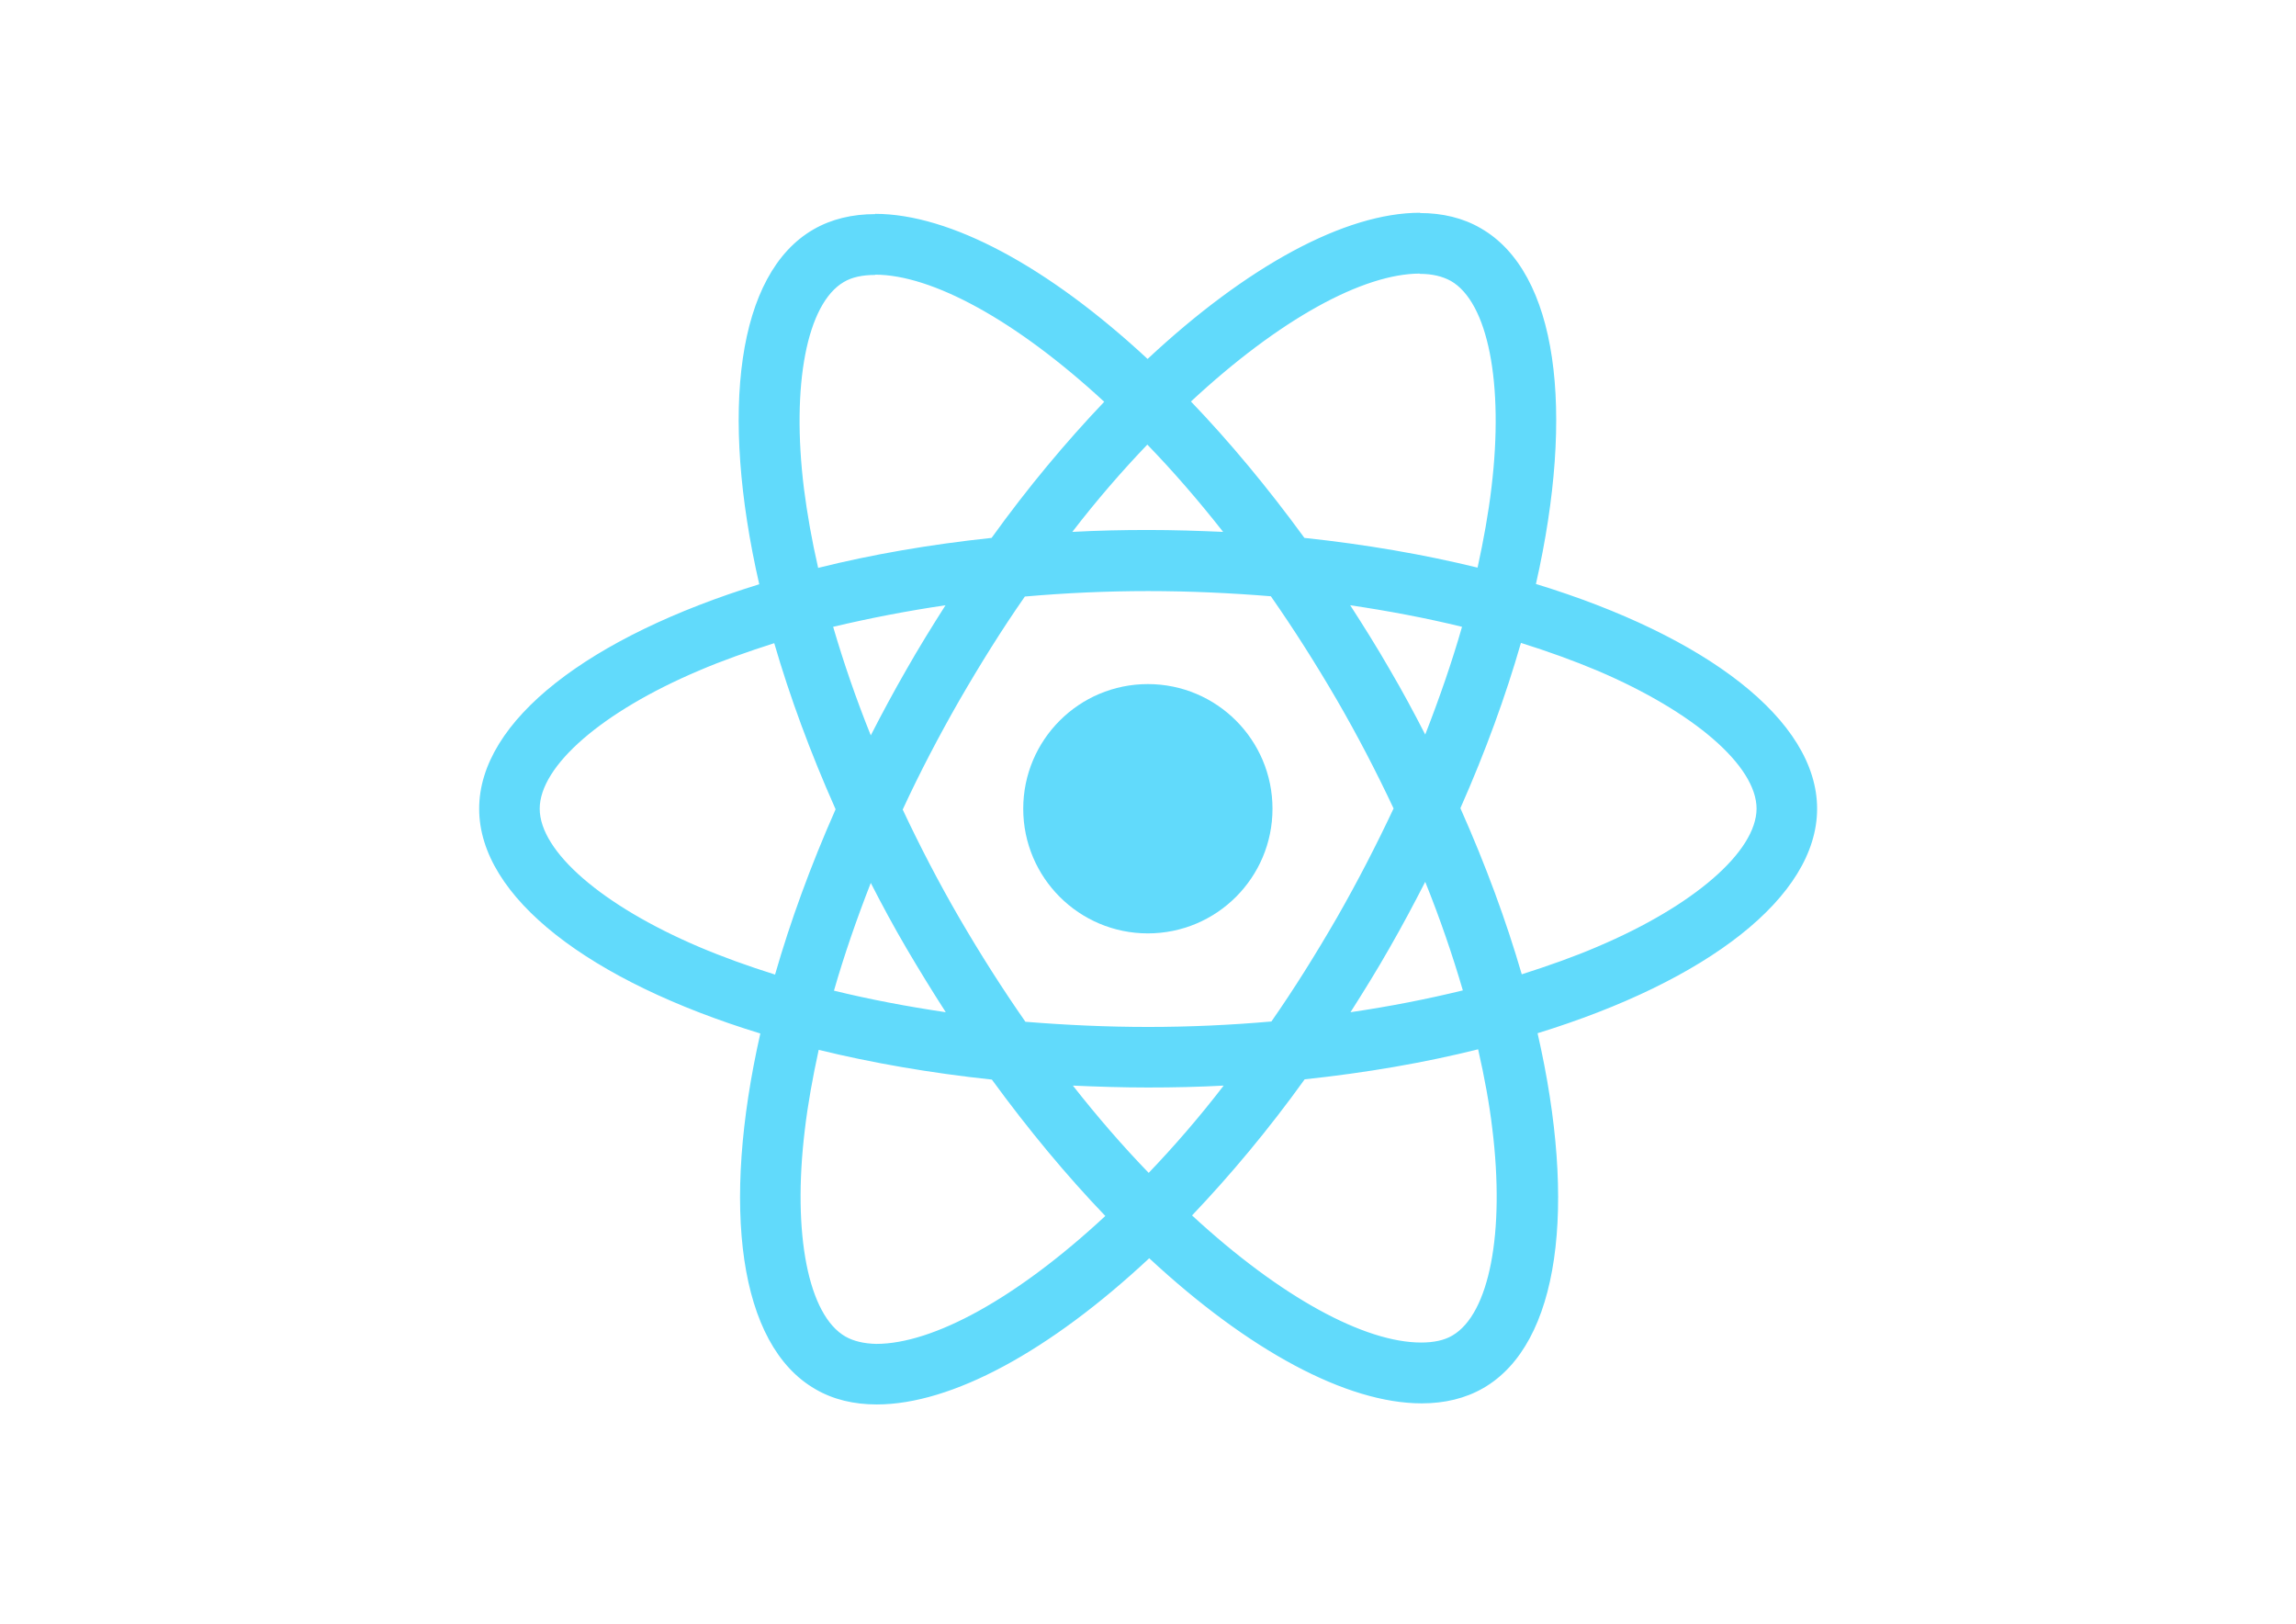
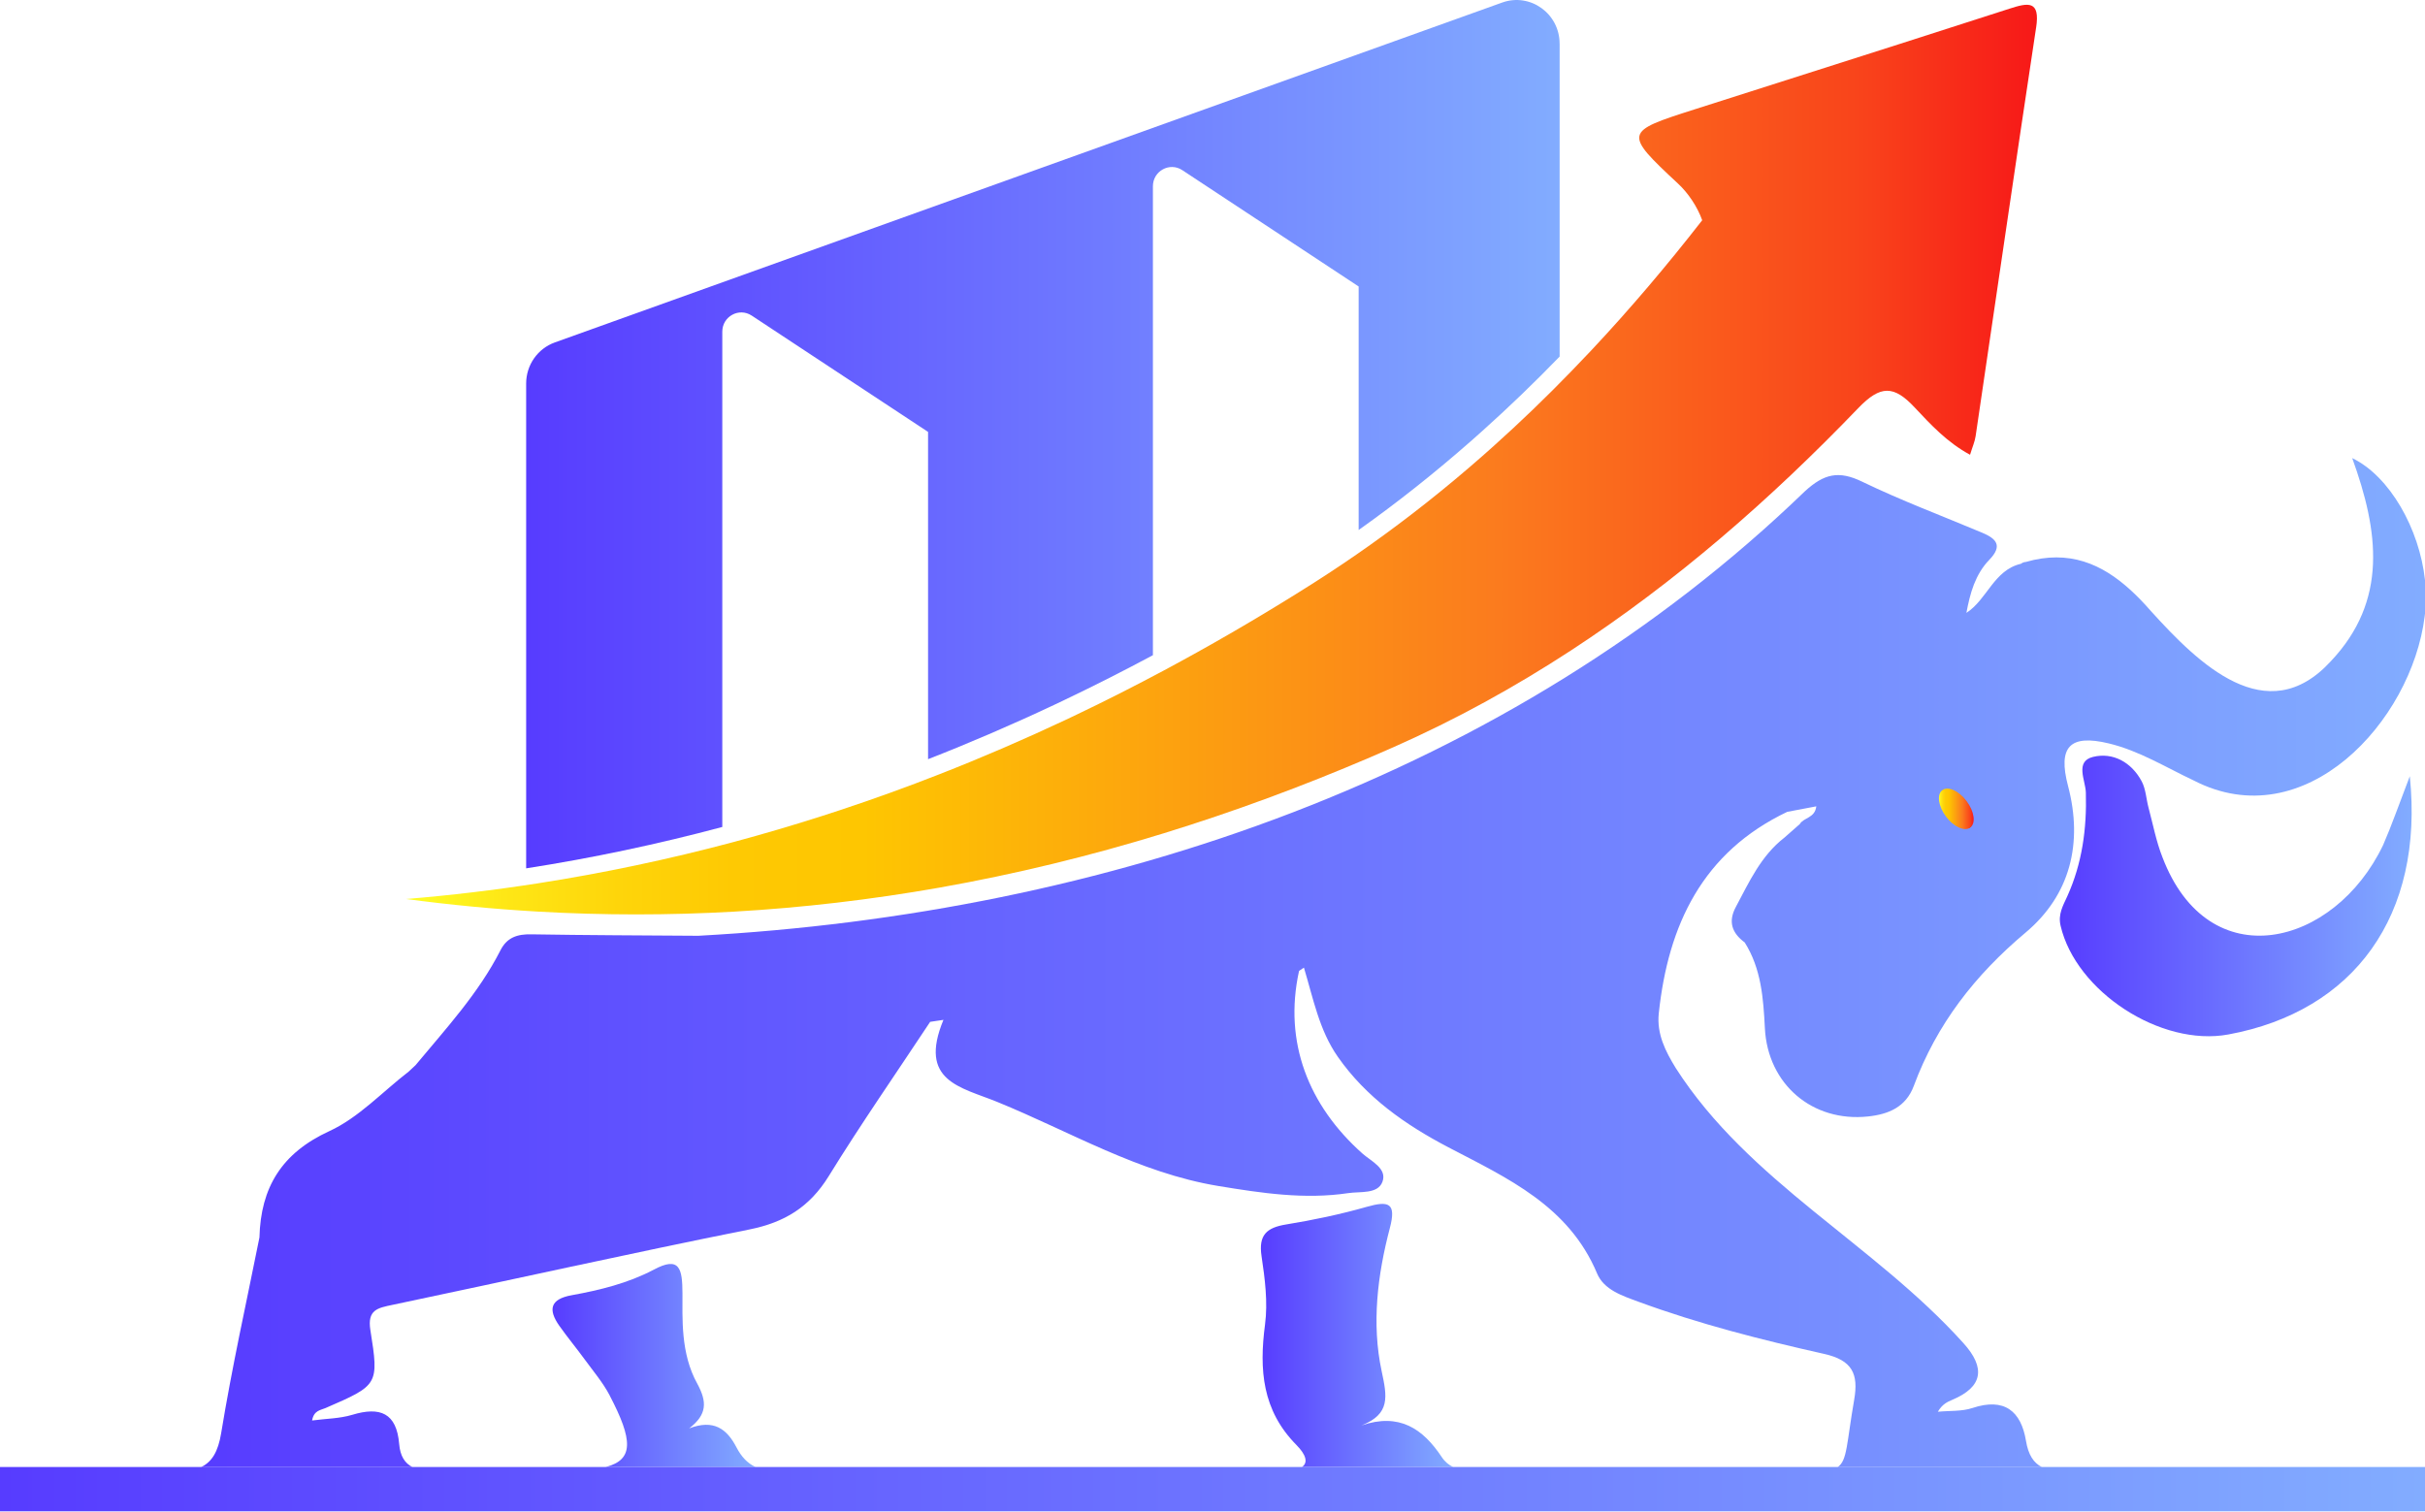
- <svg xmlns="http://www.w3.org/2000/svg" viewBox="0 0 841.9 595.3">
-   <g fill="#61DAFB">
-     <path d="M666.3 296.5c0-32.5-40.7-63.3-103.1-82.4 14.4-63.6 8-114.2-20.2-130.4-6.5-3.8-14.1-5.6-22.4-5.6v22.3c4.6 0 8.3.9 11.4 2.6 13.6 7.8 19.5 37.5 14.9 75.7-1.1 9.4-2.9 19.3-5.1 29.4-19.6-4.8-41-8.5-63.5-10.9-13.5-18.5-27.5-35.3-41.6-50 32.6-30.3 63.2-46.9 84-46.9V78c-27.5 0-63.5 19.6-99.9 53.6-36.4-33.8-72.4-53.2-99.9-53.2v22.3c20.7 0 51.4 16.5 84 46.6-14 14.7-28 31.4-41.3 49.9-22.6 2.4-44 6.1-63.6 11-2.3-10-4-19.7-5.2-29-4.7-38.2 1.1-67.9 14.6-75.8 3-1.8 6.9-2.6 11.5-2.6V78.5c-8.4 0-16 1.8-22.6 5.6-28.1 16.2-34.4 66.7-19.9 130.1-62.2 19.2-102.7 49.9-102.7 82.3 0 32.5 40.7 63.3 103.1 82.4-14.4 63.6-8 114.2 20.2 130.4 6.5 3.8 14.1 5.6 22.5 5.6 27.5 0 63.5-19.6 99.9-53.6 36.4 33.8 72.4 53.2 99.9 53.2 8.4 0 16-1.8 22.6-5.6 28.1-16.2 34.4-66.7 19.9-130.1 62-19.1 102.5-49.9 102.5-82.3zm-130.2-66.7c-3.7 12.9-8.3 26.2-13.5 39.5-4.1-8-8.4-16-13.1-24-4.6-8-9.5-15.8-14.4-23.4 14.2 2.1 27.9 4.7 41 7.9zm-45.8 106.5c-7.8 13.5-15.8 26.3-24.1 38.2-14.9 1.3-30 2-45.2 2-15.1 0-30.2-.7-45-1.9-8.3-11.9-16.4-24.6-24.2-38-7.6-13.1-14.5-26.4-20.8-39.8 6.2-13.4 13.2-26.8 20.7-39.9 7.8-13.5 15.8-26.3 24.1-38.2 14.9-1.3 30-2 45.2-2 15.1 0 30.2.7 45 1.9 8.3 11.9 16.4 24.6 24.2 38 7.6 13.1 14.5 26.4 20.8 39.8-6.3 13.4-13.2 26.8-20.7 39.9zm32.3-13c5.4 13.4 10 26.8 13.8 39.8-13.1 3.2-26.9 5.9-41.2 8 4.9-7.7 9.8-15.6 14.4-23.7 4.6-8 8.9-16.1 13-24.1zM421.2 430c-9.3-9.6-18.6-20.3-27.8-32 9 .4 18.2.7 27.5.7 9.4 0 18.7-.2 27.8-.7-9 11.7-18.3 22.4-27.5 32zm-74.4-58.9c-14.2-2.1-27.9-4.7-41-7.9 3.7-12.9 8.3-26.2 13.5-39.5 4.1 8 8.4 16 13.1 24 4.7 8 9.5 15.8 14.4 23.4zM420.7 163c9.3 9.6 18.6 20.3 27.8 32-9-.4-18.2-.7-27.5-.7-9.4 0-18.7.2-27.8.7 9-11.7 18.3-22.4 27.5-32zm-74 58.9c-4.9 7.7-9.8 15.6-14.4 23.7-4.6 8-8.9 16-13 24-5.4-13.4-10-26.8-13.8-39.8 13.1-3.1 26.9-5.8 41.2-7.9zm-90.5 125.2c-35.4-15.1-58.3-34.9-58.3-50.6 0-15.7 22.9-35.6 58.3-50.6 8.6-3.7 18-7 27.7-10.1 5.7 19.6 13.2 40 22.5 60.9-9.2 20.8-16.6 41.1-22.2 60.6-9.9-3.1-19.3-6.5-28-10.2zM310 490c-13.6-7.8-19.5-37.5-14.9-75.7 1.1-9.4 2.9-19.3 5.1-29.4 19.6 4.8 41 8.5 63.5 10.9 13.5 18.5 27.5 35.3 41.6 50-32.6 30.3-63.2 46.9-84 46.9-4.5-.1-8.3-1-11.3-2.7zm237.2-76.2c4.7 38.2-1.1 67.9-14.6 75.8-3 1.8-6.9 2.6-11.5 2.6-20.7 0-51.4-16.5-84-46.6 14-14.7 28-31.4 41.3-49.9 22.6-2.4 44-6.1 63.6-11 2.3 10.1 4.1 19.8 5.2 29.1zm38.5-66.7c-8.6 3.7-18 7-27.7 10.1-5.7-19.6-13.2-40-22.5-60.9 9.2-20.8 16.6-41.1 22.2-60.6 9.9 3.1 19.3 6.5 28.1 10.2 35.4 15.1 58.3 34.9 58.3 50.6-.1 15.7-23 35.6-58.4 50.6zM320.8 78.4z" />
-     <circle cx="420.9" cy="296.5" r="45.7" />
-     <path d="M520.5 78.1z" />
+ <svg xmlns="http://www.w3.org/2000/svg" xmlns:xlink="http://www.w3.org/1999/xlink" id="Layer_2" data-name="Layer 2" viewBox="0 0 912.53 568.8">
+   <defs>
+     <style>
+       .cls-1 {
+         fill: #383839;
+       }
+ 
+       .cls-2 {
+         fill: url(#Orange_Yellow);
+       }
+ 
+       .cls-3 {
+         fill: url(#New_Gradient_Swatch_1);
+       }
+ 
+       .cls-4 {
+         fill: url(#New_Gradient_Swatch_1-5);
+       }
+ 
+       .cls-5 {
+         fill: url(#New_Gradient_Swatch_1-2);
+       }
+ 
+       .cls-6 {
+         fill: url(#New_Gradient_Swatch_1-3);
+       }
+ 
+       .cls-7 {
+         fill: url(#New_Gradient_Swatch_1-6);
+       }
+ 
+       .cls-8 {
+         fill: url(#New_Gradient_Swatch_1-4);
+       }
+ 
+       .cls-9 {
+         fill: url(#Orange_Yellow-2);
+       }
+     </style>
+     <linearGradient id="New_Gradient_Swatch_1" data-name="New Gradient Swatch 1" x1="197.99" y1="163.4" x2="586.89" y2="163.4" gradientUnits="userSpaceOnUse">
+       <stop offset="0" stop-color="#573cff" />
+       <stop offset="1" stop-color="#82acff" />
+     </linearGradient>
+     <linearGradient id="Orange_Yellow" data-name="Orange, Yellow" x1="152.8" y1="172.97" x2="766.5" y2="172.97" gradientUnits="userSpaceOnUse">
+       <stop offset="0" stop-color="#ffff25" />
+       <stop offset=".06" stop-color="#fee716" />
+       <stop offset=".13" stop-color="#fed50a" />
+       <stop offset=".2" stop-color="#fec903" />
+       <stop offset=".28" stop-color="#fec601" />
+       <stop offset=".67" stop-color="#fb7b1e" />
+       <stop offset=".89" stop-color="#f9441b" />
+       <stop offset="1" stop-color="#f71818" />
+     </linearGradient>
+     <linearGradient id="New_Gradient_Swatch_1-2" data-name="New Gradient Swatch 1" x1="775.12" y1="337.2" x2="907.51" y2="337.2" xlink:href="#New_Gradient_Swatch_1" />
+     <linearGradient id="New_Gradient_Swatch_1-3" data-name="New Gradient Swatch 1" x1="207.92" y1="513.92" x2="284.3" y2="513.92" xlink:href="#New_Gradient_Swatch_1" />
+     <linearGradient id="New_Gradient_Swatch_1-4" data-name="New Gradient Swatch 1" x1="474.48" y1="502.61" x2="546.84" y2="502.61" xlink:href="#New_Gradient_Swatch_1" />
+     <linearGradient id="New_Gradient_Swatch_1-5" data-name="New Gradient Swatch 1" x1="75.68" y1="362.26" x2="912.53" y2="362.26" xlink:href="#New_Gradient_Swatch_1" />
+     <linearGradient id="New_Gradient_Swatch_1-6" data-name="New Gradient Swatch 1" x1="0" y1="560.46" x2="912.53" y2="560.46" xlink:href="#New_Gradient_Swatch_1" />
+     <linearGradient id="Orange_Yellow-2" data-name="Orange, Yellow" x1="729.61" y1="304.35" x2="742.68" y2="304.35" gradientTransform="translate(327.75 -379.57) rotate(36.69)" xlink:href="#Orange_Yellow" />
+   </defs>
+   <g id="Layer_1-2" data-name="Layer 1">
+     <g>
+       <path class="cls-3" d="M586.89,16.44v117.76c-9.38,9.68-19.07,19.02-29.09,28-1.4,1.26-2.81,2.51-4.23,3.76-13.5,11.86-27.57,23.06-42.31,33.51V107.82l-66.36-43.78c-4.75-3.14-11.06,.31-11.06,6.06V246.59c-10.9,5.83-21.88,11.4-32.95,16.69-1.4,.67-2.8,1.33-4.2,2-15.65,7.37-31.46,14.19-47.46,20.45v-123.18l-66.37-43.78c-4.75-3.14-11.06,.31-11.06,6.06v186.41c-24.23,6.47-48.83,11.68-73.81,15.57V144.35c0-6.95,4.31-13.14,10.79-15.47L565.27,.96c10.54-3.79,21.61,4.14,21.61,15.48Z" />
+       <path class="cls-2" d="M766.18,10.42c-7.76,51.22-15.16,102.48-22.75,153.72-.3,2.06-1.19,4.03-2.1,7.01-8.66-4.68-14.84-11.4-20.85-17.81-7.81-8.34-12.83-8.47-21.23,.27-33.01,34.36-68.72,65.48-108.11,91.2-21.12,13.78-43.28,26.01-66.67,36.35-2.98,1.32-5.97,2.61-8.95,3.9-25.57,10.94-51.37,20.46-77.42,28.5-27.93,8.6-56.13,15.47-84.61,20.51-25.59,4.51-51.4,7.56-77.43,9.04-24.41,1.38-49,1.39-73.81-.03-16.39-.95-32.88-2.51-49.44-4.73,16.65-1.38,33.12-3.34,49.44-5.88,24.98-3.89,49.59-9.1,73.81-15.57,11.24-3.02,22.38-6.3,33.45-9.85,2.3-.74,4.58-1.48,6.87-2.24,12.47-4.13,24.85-8.6,37.11-13.41,15.99-6.26,31.8-13.08,47.46-20.45,1.4-.67,2.8-1.33,4.2-2,11.07-5.29,22.05-10.86,32.95-16.69,16.7-8.94,33.24-18.51,49.57-28.68,2.31-1.43,4.63-2.9,6.93-4.36,.04-.03,.1-.06,.14-.1,7.07-4.5,13.99-9.15,20.78-13.98,14.73-10.45,28.81-21.64,42.31-33.51,1.42-1.25,2.82-2.5,4.23-3.76,10.02-8.98,19.71-18.32,29.09-28,2.55-2.63,5.08-5.27,7.58-7.93,14.65-15.61,28.55-32.02,41.81-49.05-1.84-5.17-5.36-10.32-9.03-13.72-20.66-19.24-20.29-19.58,6.17-28.01,25.7-8.19,51.4-16.36,77.09-24.59,13.78-4.41,27.56-8.84,41.33-13.28,7.11-2.3,11.68-3.25,10.09,7.14Z" />
+       <path class="cls-5" d="M896.77,318.04c-18.32,38.35-65.63,50.28-83.04,4.59-2.36-5.97-3.56-12.4-5.23-18.63-.89-3.32-1.02-7.02-2.59-9.96-3.84-7.19-10.85-11.02-18.32-9.17-6.88,1.71-2.81,8.8-2.68,13.4,.38,13.59-1.37,26.67-7.02,39.12-1.58,3.48-3.5,6.68-2.49,11.01,5.75,24.76,37.69,45.61,63.09,40.94,47.3-8.68,73.75-44.75,68.32-97.2-4.15,10.79-6.8,18.47-10.04,25.9Z" />
+       <path class="cls-6" d="M229.44,525.2c-2.57-4.91-6.27-9.24-9.57-13.77-3.05-4.17-6.36-8.17-9.35-12.39-4.29-6.06-3.62-10.09,4.58-11.57,10.64-1.92,21.23-4.53,30.82-9.57,19.83-10.71,3.72,20.04,16.49,42.89,3.68,6.83,3.73,11.55-3.08,16.8,9.24-3.53,14.18,.16,17.81,7.14,1.8,3.46,4.07,5.96,7.15,7.38h-56.36c10.63-2.71,10.26-10.16,1.49-26.92Z" />
+       <path class="cls-8" d="M487.87,543.85c-12.9-13.03-14.08-28.33-11.84-45.34,1.11-8.4-.04-17.27-1.31-25.76-1.19-7.96,1.92-10.73,9.28-11.92,10.19-1.66,20.38-3.8,30.31-6.63,8.26-2.34,11.2-1.5,8.69,8-4.65,17.67-6.9,36.02-3.08,53.86,2.02,9.47,3.41,16.09-7.59,20.41,14.23-4.84,23.09,1.21,30.19,11.89,1.22,1.84,2.7,3.02,4.31,3.76h-56.91c2.41-1.63,1.56-4.63-2.06-8.27Z" />
+       <path class="cls-4" d="M912.53,218.33v12.63c-.03,.35-.09,.71-.13,1.06-4.95,39.62-45.19,83.22-86.88,61.73-10.52-4.95-20.52-11.2-31.95-13.95-14.72-3.56-19.24,1.28-15.37,15.98,5.69,21.57,.82,41.1-15.94,55.18-19.07,16.01-33.49,34.53-42.09,57.72-2.98,8-9.51,10.69-17.21,11.51-20.92,2.24-37.75-12.09-38.83-33.18-.58-11.25-1.35-22.42-7.59-32.31-4.77-3.53-6.34-7.76-3.35-13.35,5.04-9.45,9.47-19.27,18.25-26.08,1.94-1.7,3.87-3.42,5.82-5.12,1.48-2.53,5.69-2.2,6.22-6.68-3.8,.72-7.37,1.39-10.93,2.07-31.9,15.21-44.82,42.55-48.35,75.84-.82,7.75,2.51,14.28,6.4,20.61,27.43,42.79,74.63,66.19,108.17,103.43q12.94,14.23-4.1,21.4c-1.92,.81-3.8,1.67-5.45,4.5,4.34-.43,8.95-.07,12.99-1.4,11.99-4,18.31,1.09,20.17,12.36,.87,5.25,2.84,8.27,5.97,9.86h-76.83c3.65-2.43,3.34-8.86,6.22-25.39,1.67-9.69-.71-14.83-11.37-17.21-23.56-5.29-47.02-11.24-69.75-19.6-6.19-2.28-13.06-4.5-15.65-10.69-10.67-25.43-33.69-35.83-55.9-47.43-16.22-8.49-30.98-18.8-41.67-34.12-6.97-9.96-9.21-21.86-12.73-33.52-1.29,.92-1.77,1.08-1.86,1.35-5.85,26.79,3.65,50.58,23.83,68.57,3.25,2.91,9.51,5.66,7.55,10.74-1.79,4.64-8.32,3.52-12.84,4.2-16.45,2.46-32.64-.01-48.89-2.68-29.94-4.95-55.73-20.45-83.23-31.66-13.71-5.58-29.8-7.76-20.21-30.87-1.66,.26-3.34,.5-5,.75-12.79,19.34-26.03,38.39-38.2,58.12-7.15,11.55-16.56,17.37-29.83,20.02-44.85,8.97-89.49,18.97-134.27,28.37-5.59,1.18-9.58,1.82-8.34,9.54,3.29,20.63,2.94,20.68-16.9,29.31-1.86,.81-4.36,.84-5.04,4.67,5.25-.7,10.4-.71,15.13-2.14,10.43-3.15,16.66-.74,17.64,10.98,.38,4.6,2.16,7.25,4.97,8.69H75.68c4.07-1.92,6.4-5.8,7.54-12.74,2.02-12.35,4.39-24.64,6.87-36.9,2.5-12.26,5.08-24.51,7.54-36.78,.48-18.78,8.33-31.75,26.3-40.01,5.53-2.54,10.53-6.24,15.37-10.26,4.85-4.02,9.55-8.34,14.5-12.16,.85-.79,1.7-1.59,2.57-2.4,11.47-13.81,23.71-27.05,31.95-43.23,2.48-4.88,6.36-6.12,11.58-6.02,20.95,.35,41.89,.4,62.86,.55h.01c152.85-8.33,305.05-59.8,416.43-167.31,7.18-6.57,12.7-7.86,21.46-3.63,14.73,7.12,30.13,12.89,45.23,19.24,5.32,2.23,7.85,4.87,2.67,10.22-2.64,2.72-4.44,5.89-5.78,9.28-1.31,3.39-2.14,7.01-2.82,10.67,7.83-5.05,10.3-16.08,20.52-18.48v.03s0-.01,.01-.03c.53-.41,1.14-.65,1.8-.68h.01c4.07-1.18,7.89-1.72,11.51-1.72,14.55,0,25.64,8.8,35.68,20.31,17.7,19.53,43.44,45.04,67.52,18.86,21.71-22.91,18.09-49.09,8.13-76.54,14.14,6.83,25.29,26.6,27.39,45.92Z" />
+       <ellipse class="cls-1" cx="736.15" cy="304.35" rx="3.04" ry="8.69" transform="translate(-35.99 500.2) rotate(-36.69)" />
+       <rect class="cls-7" y="552.12" width="912.53" height="16.68" />
+     </g>
+     <ellipse class="cls-9" cx="736.15" cy="304.35" rx="4.85" ry="8.78" transform="translate(-35.99 500.2) rotate(-36.69)" />
  </g>
</svg>
